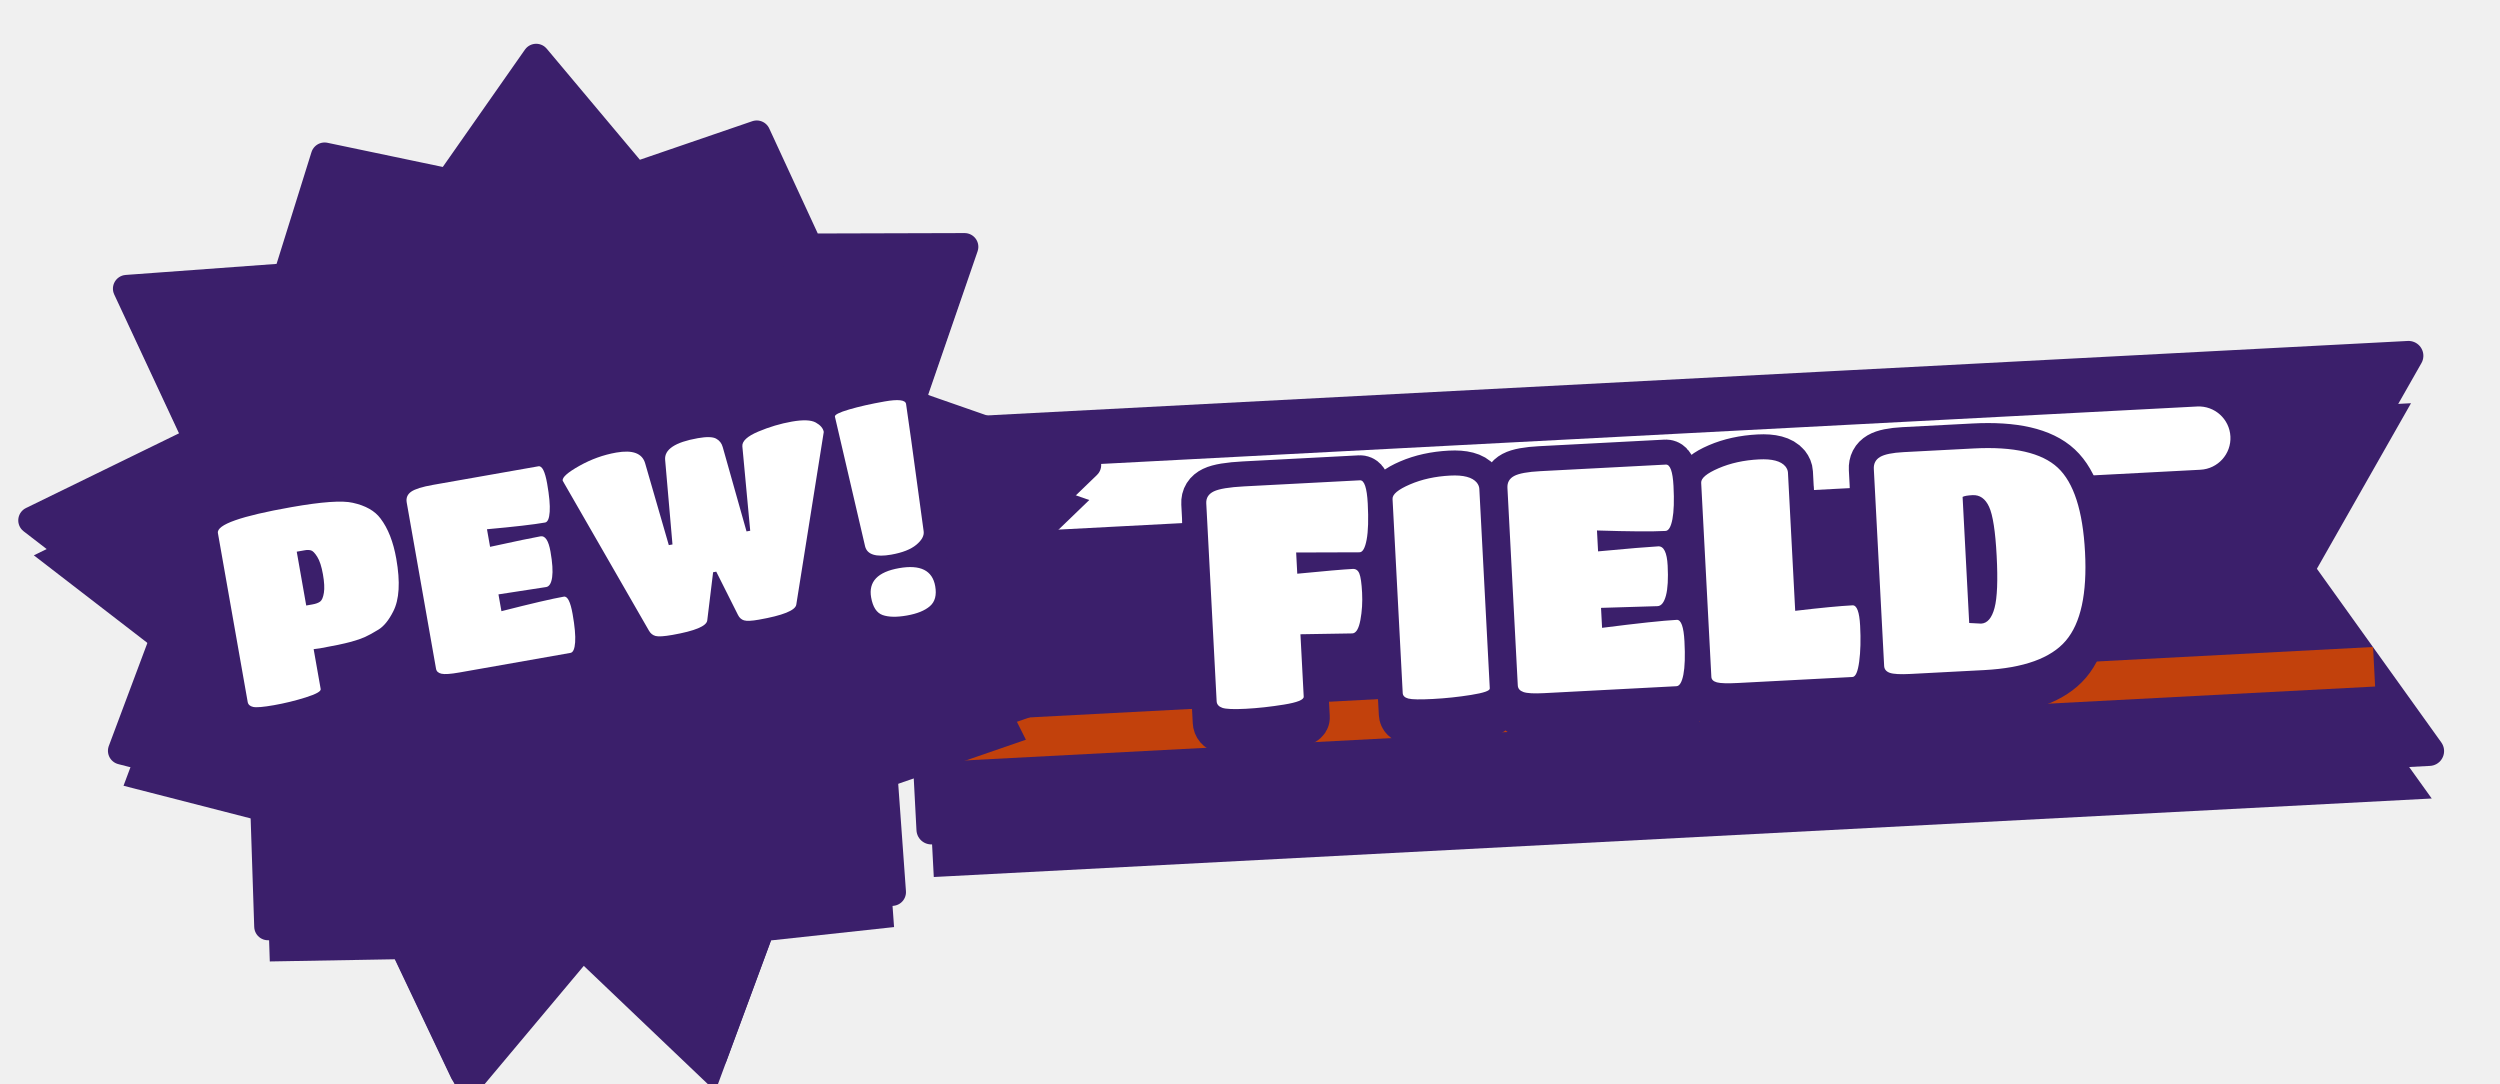
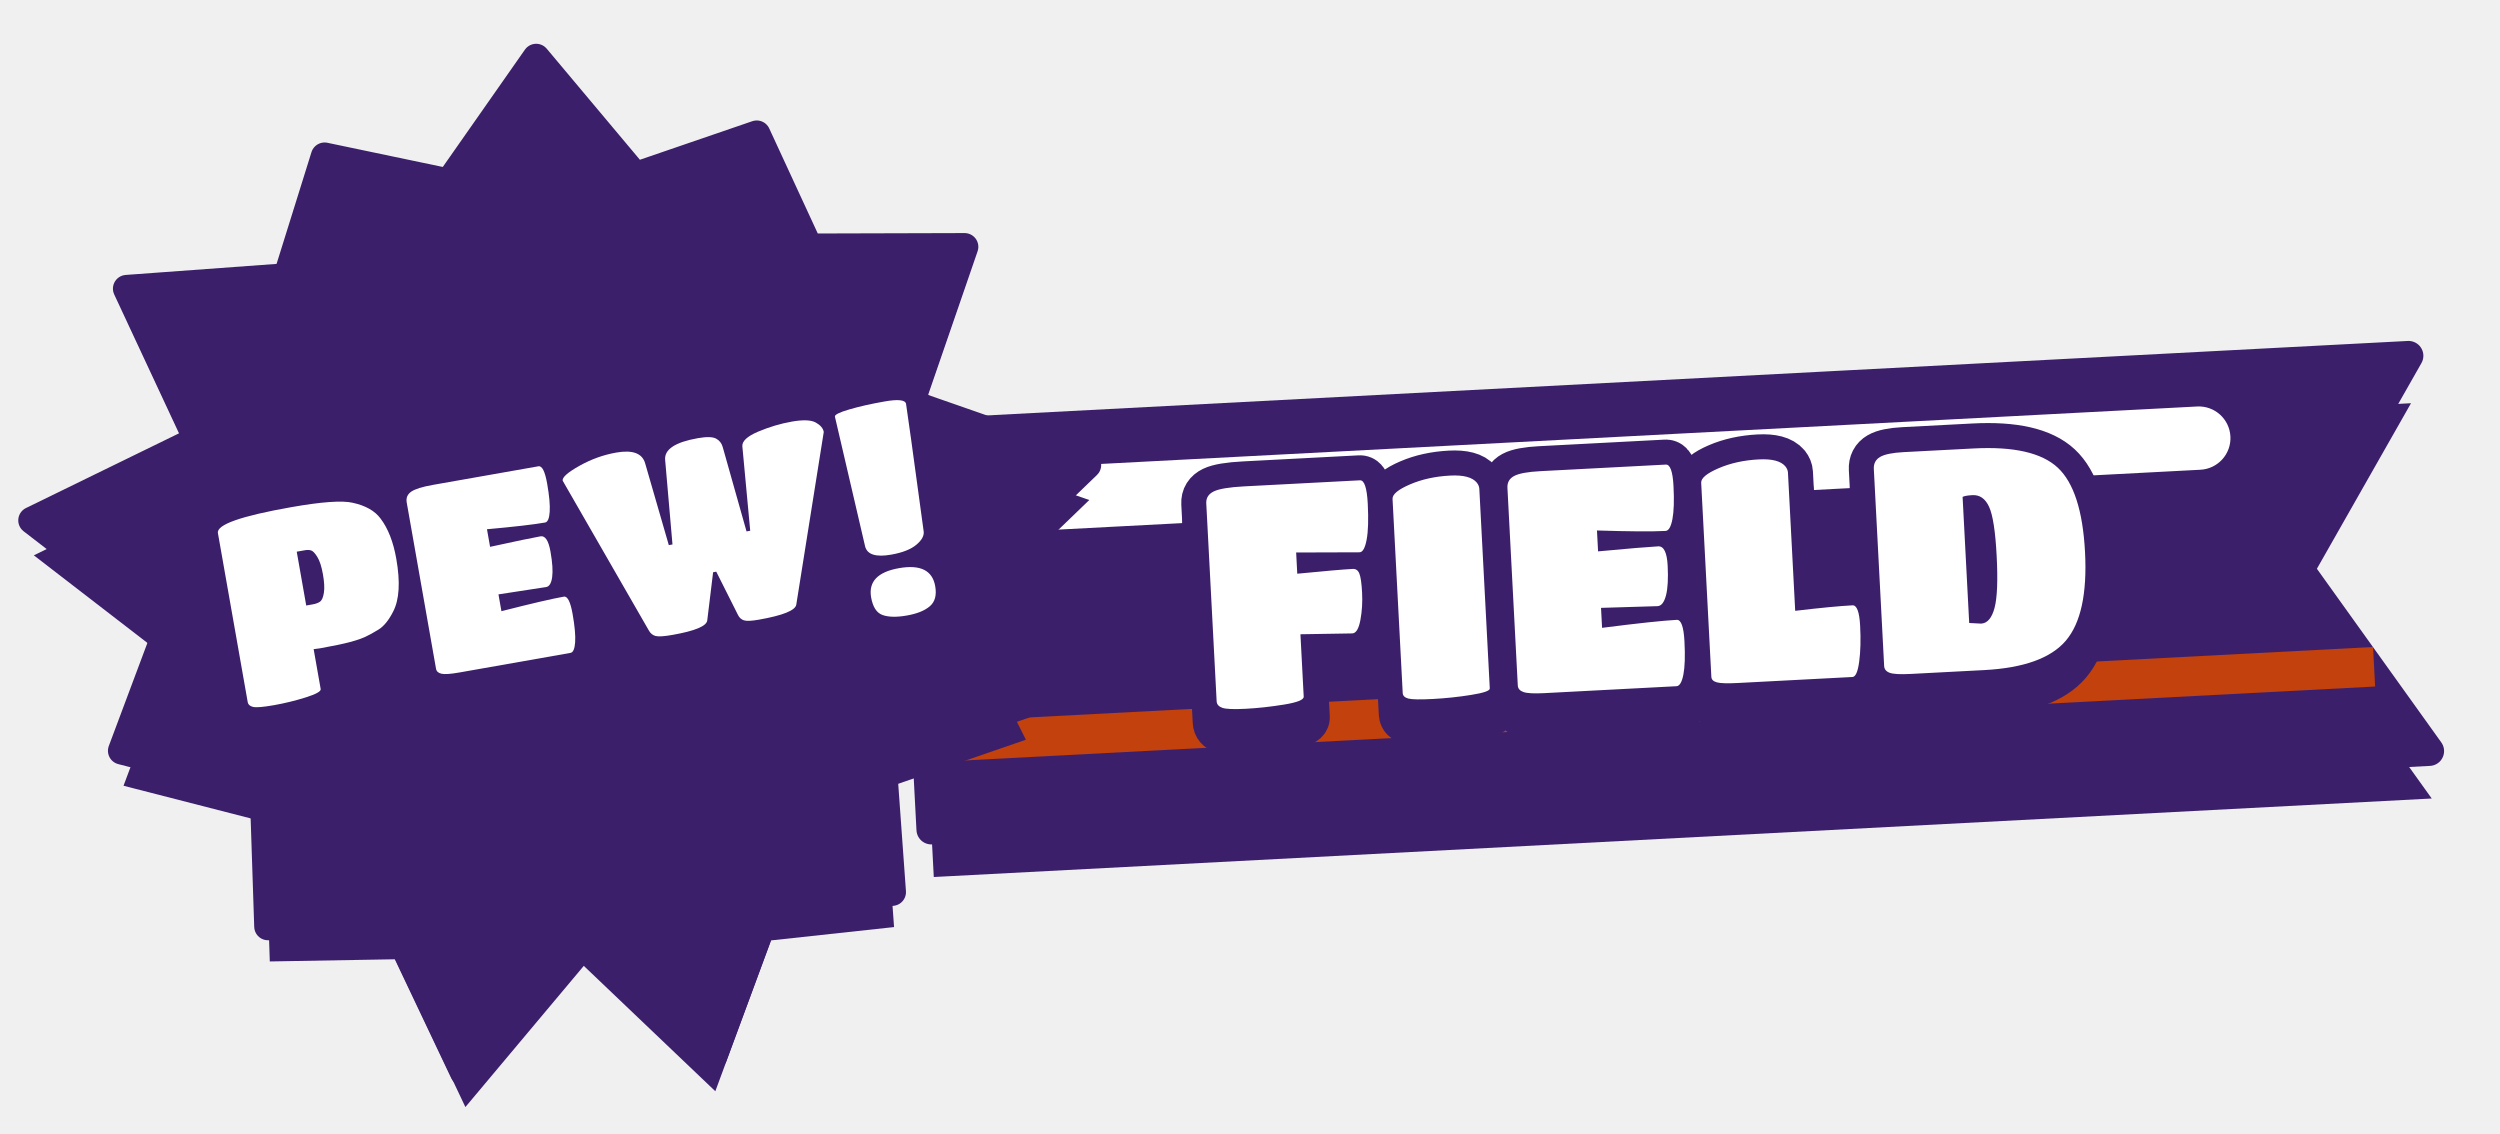
- <svg xmlns="http://www.w3.org/2000/svg" role="img" aria-label="Pewfield" width="1200" height="520" viewBox="0 0 1200 520">
+ <svg xmlns="http://www.w3.org/2000/svg" role="img" aria-label="Pewfield" width="1200" height="544" viewBox="0 0 1200 544">
  <g transform="rotate(-3 600 260)">
    <path d="M440,200L1160,200L1099.2,295L1160,390L440,390Z" fill="#3B1F6B" transform="translate(0 22.8)" />
    <path d="M440,200L1160,200L1099.2,295L1160,390L440,390Z" fill="#3B1F6B" stroke="#3B1F6B" stroke-width="14.25" stroke-linejoin="round" />
    <rect x="451.4" y="219" width="621.2" height="30.4" rx="15.2" fill="#fff" />
    <path d="M440,348.2L1135.68,348.2" stroke="#C2410C" stroke-width="19" />
    <g>
      <path d="M580 335.65V240.55Q580 236.65 583.9 235Q587.8 233.35 598.6 233.35H654.25Q657.4 233.35 657.4 244.68Q657.4 256 655.97 261.93Q654.55 267.85 652.3 267.85L621.85 266.35V276.55Q641.8 275.65 648.55 275.65Q650.8 275.65 651.62 278.05Q652.45 280.45 652.45 287.27Q652.45 294.1 650.95 300.33Q649.45 306.55 646.75 306.55L621.85 305.65V335.65Q621.85 337.9 612.17 338.95Q602.5 340 593.8 340Q585.1 340 582.55 338.95Q580 337.9 580 335.65ZM669.4 336.4V243.1Q669.4 239.8 678.1 236.58Q686.8 233.35 697.6 233.35Q707.2 233.35 710.2 237.4Q711.25 238.9 711.25 240.4V336.4Q711.25 338.05 702.1 339.02Q692.95 340 683.72 340Q674.5 340 671.95 339.18Q669.4 338.35 669.4 336.4ZM800.8 340H737.2Q729.85 340 727.3 338.95Q724.75 337.9 724.75 335.65V240.7Q724.75 236.8 728.27 235.15Q731.8 233.5 740.95 233.5H801.25Q804.4 233.5 804.4 243.93Q804.4 254.35 803.05 259.83Q801.7 265.3 799.45 265.3Q789.7 265.3 766.6 263.35V273.4Q788.8 272.5 795.55 272.5Q799.6 272.5 799.6 281.95Q799.6 291.4 798.03 296.27Q796.45 301.15 793.75 301.15L766.6 300.55V310.15Q792.7 308.2 802.6 308.2Q805.75 308.2 805.75 318.7Q805.75 329.2 804.4 334.6Q803.05 340 800.8 340ZM830.35 340Q822.85 340 820.3 339.18Q817.75 338.35 817.75 336.4V243.1Q817.75 239.8 826.45 236.58Q835.15 233.35 845.95 233.35Q855.55 233.35 858.55 237.4Q859.6 238.9 859.6 240.4V306.85Q877.9 305.65 887.2 305.65Q890.35 305.65 890.35 315.62Q890.35 325.6 889 332.8Q887.65 340 885.4 340ZM948.7 340H913.3Q905.95 340 903.4 338.95Q900.85 337.9 900.85 335.5V240.85Q900.85 236.95 904.15 235.22Q907.45 233.5 915.55 233.5H949.3Q978.1 233.5 989.05 244.82Q1000 256.15 1000 286Q1000 315.85 988.6 327.93Q977.2 340 948.7 340ZM947.5 255.85Q943.9 255.85 942.7 256.45V317.05L948.4 317.65Q952.9 317.65 955.23 310.45Q957.55 303.25 957.55 285.55Q957.55 267.85 955.15 261.85Q952.75 255.85 947.5 255.85Z" stroke-linejoin="round" paint-order="stroke fill" transform="translate(0 10.0)" fill="#3B1F6B" stroke="#3B1F6B" stroke-width="24.0" />
      <path d="M580 335.65V240.55Q580 236.65 583.9 235Q587.8 233.35 598.6 233.35H654.25Q657.4 233.35 657.4 244.68Q657.4 256 655.97 261.93Q654.55 267.85 652.3 267.85L621.85 266.35V276.55Q641.8 275.65 648.55 275.65Q650.8 275.65 651.62 278.05Q652.45 280.45 652.45 287.27Q652.45 294.1 650.95 300.33Q649.45 306.55 646.75 306.55L621.85 305.65V335.65Q621.85 337.9 612.17 338.95Q602.5 340 593.8 340Q585.1 340 582.55 338.95Q580 337.9 580 335.65ZM669.4 336.4V243.1Q669.4 239.8 678.1 236.58Q686.8 233.35 697.6 233.35Q707.2 233.35 710.2 237.4Q711.25 238.9 711.25 240.4V336.4Q711.25 338.05 702.1 339.02Q692.95 340 683.72 340Q674.5 340 671.95 339.18Q669.4 338.35 669.4 336.4ZM800.8 340H737.2Q729.85 340 727.3 338.95Q724.75 337.9 724.75 335.65V240.7Q724.75 236.8 728.27 235.15Q731.8 233.5 740.95 233.5H801.25Q804.4 233.5 804.4 243.93Q804.4 254.35 803.05 259.83Q801.7 265.3 799.45 265.3Q789.7 265.3 766.6 263.35V273.4Q788.8 272.5 795.55 272.5Q799.6 272.5 799.6 281.95Q799.6 291.4 798.03 296.27Q796.45 301.15 793.75 301.15L766.6 300.55V310.15Q792.7 308.2 802.6 308.2Q805.75 308.2 805.75 318.7Q805.75 329.2 804.4 334.6Q803.05 340 800.8 340ZM830.35 340Q822.85 340 820.3 339.18Q817.75 338.35 817.75 336.4V243.1Q817.75 239.8 826.45 236.58Q835.15 233.35 845.95 233.35Q855.55 233.35 858.55 237.4Q859.6 238.9 859.6 240.4V306.85Q877.9 305.65 887.2 305.65Q890.35 305.65 890.35 315.62Q890.35 325.6 889 332.8Q887.65 340 885.4 340ZM948.7 340H913.3Q905.95 340 903.4 338.95Q900.85 337.9 900.85 335.5V240.85Q900.85 236.95 904.15 235.22Q907.45 233.5 915.55 233.5H949.3Q978.1 233.5 989.05 244.82Q1000 256.15 1000 286Q1000 315.85 988.6 327.93Q977.2 340 948.7 340ZM947.5 255.85Q943.9 255.85 942.7 256.45V317.05L948.4 317.65Q952.9 317.65 955.23 310.45Q957.55 303.25 957.55 285.55Q957.55 267.85 955.15 261.85Q952.75 255.85 947.5 255.85Z" stroke-linejoin="round" paint-order="stroke fill" fill="#FFFFFF" stroke="#3B1F6B" stroke-width="24.0" />
    </g>
    <defs>
      <clipPath id="c270250240">
        <path d="M270.0,10.0L314.6,69.2L373.8,52.3L396.0,107.8L470.6,111.5L440.8,185.2L524.0,219.2L461.7,273.3L487.6,332.5L418.4,352.4L419.7,419.0L360.4,422.3L329.9,493.2L270.0,429.8L209.7,494.5L179.8,421.9L119.6,419.8L120.9,352.9L53.9,331.9L79.5,273.1L16.7,219.2L97.9,184.7L67.9,110.5L145.0,108.9L166.1,52.0L225.0,67.6Z" />
      </clipPath>
    </defs>
    <path d="M270.0,10.0L314.6,69.2L373.8,52.3L396.0,107.8L470.6,111.5L440.8,185.2L524.0,219.2L461.7,273.3L487.6,332.5L418.4,352.4L419.7,419.0L360.4,422.3L329.9,493.2L270.0,429.8L209.7,494.5L179.8,421.9L119.6,419.8L120.9,352.9L53.9,331.9L79.5,273.1L16.7,219.2L97.9,184.7L67.9,110.5L145.0,108.9L166.1,52.0L225.0,67.6Z" fill="#3B1F6B" transform="translate(0 16.8)" />
    <path d="M270.0,10.0L314.6,69.2L373.8,52.3L396.0,107.8L470.6,111.5L440.8,185.2L524.0,219.2L461.7,273.3L487.6,332.5L418.4,352.4L419.7,419.0L360.4,422.3L329.9,493.2L270.0,429.8L209.7,494.5L179.8,421.9L119.6,419.8L120.9,352.9L53.9,331.9L79.5,273.1L16.7,219.2L97.9,184.7L67.9,110.5L145.0,108.9L166.1,52.0L225.0,67.6Z" fill="#3B1F6B" />
    <path d="M270,250L580.4,281.1L564.0,354.5ZM270,250L530.4,421.8L481.7,479.2ZM270,250L420.7,523.2L351.0,551.3ZM270,250L276.5,561.9L201.7,554.4ZM270,250L130.8,529.2L68.0,487.8ZM270,250L17.0,432.5L-19.4,366.7ZM270,250L-38.9,294.1L-40.4,218.9ZM270,250L-24.0,145.5L9.6,78.2ZM270,250L58.3,20.8L119.3,-23.2ZM270,250L189.0,-51.3L263.5,-61.9ZM270,250L338.3,-54.4L409.2,-29.2ZM270,250L472.0,12.2L523.0,67.5ZM270,250L559.4,133.3L578.9,205.9Z" fill="#3B1F6B" clip-path="url(#c270250240)" />
    <circle cx="270" cy="250" r="120" fill="#3B1F6B" clip-path="url(#c270250240)" />
    <path d="M270.0,10.0L314.6,69.2L373.8,52.3L396.0,107.8L470.6,111.5L440.8,185.2L524.0,219.2L461.7,273.3L487.6,332.5L418.4,352.4L419.7,419.0L360.4,422.3L329.9,493.2L270.0,429.8L209.7,494.5L179.8,421.9L119.6,419.8L120.9,352.9L53.9,331.9L79.5,273.1L16.7,219.2L97.9,184.7L67.9,110.5L145.0,108.9L166.1,52.0L225.0,67.6Z" fill="none" stroke="#3B1F6B" stroke-width="13.2" stroke-linejoin="round" />
    <g transform="rotate(-7 270 250)">
      <path d="M144.74 292.37Q144.74 294.03 136.94 295.06Q129.13 296.08 121.32 296.08Q113.51 296.08 111.34 295.18Q109.16 294.29 109.16 292.37V210.06Q109.16 203.92 146.02 203.92Q168.3 203.92 175.46 206.99Q184.17 210.58 187.24 216.72Q191.34 224.66 191.34 237.07Q191.34 254.1 185.45 261.78Q181.22 267.41 177 269.07Q172.78 270.74 170.02 271.44Q167.27 272.14 163.18 272.53Q157.54 273.04 147.82 273.04L144.74 272.91ZM144.87 251.66H147.94Q150.38 251.66 151.78 250.96Q153.19 250.26 154.28 247.12Q155.37 243.98 155.37 238.29Q155.37 232.59 154.15 229.58Q152.94 226.58 151.72 226Q150.5 225.42 148.84 225.42H144.87ZM265.85 296.08H211.58Q205.31 296.08 203.13 295.18Q200.96 294.29 200.96 292.37V211.34Q200.96 208.02 203.96 206.61Q206.97 205.2 214.78 205.2H266.24Q268.92 205.2 268.92 214.1Q268.92 222.99 267.77 227.66Q266.62 232.34 264.7 232.34Q256.38 232.34 236.67 230.67V239.25Q255.61 238.48 261.37 238.48Q264.83 238.48 264.83 246.54Q264.83 254.61 263.48 258.77Q262.14 262.93 259.84 262.93L236.67 262.42V270.61Q258.94 268.94 267.39 268.94Q270.08 268.94 270.08 277.9Q270.08 286.86 268.92 291.47Q267.77 296.08 265.85 296.08ZM315.54 296.08Q309.39 296.08 307.47 295.18Q305.55 294.29 304.78 292.11L276.5 214.03Q276.5 211.6 285.65 208.4Q294.8 205.2 304.14 205.2Q316.18 205.2 316.94 212.75L321.3 253.33H323.09L326.67 212.75Q327.31 205.2 343.95 205.2Q350.35 205.2 352.53 206.93Q354.7 208.66 354.96 211.47L359.18 253.33H360.98L364.3 212.75Q364.69 209.04 373.07 207.12Q381.46 205.2 389.71 205.2Q397.97 205.2 400.98 207.63Q403.98 210.06 403.98 212.75L376.59 292.11Q375.18 296.08 357.65 296.08Q352.4 296.08 350.61 295.18Q348.82 294.29 348.18 292.11L341.52 269.84H339.98L333.2 292.11Q332.05 296.08 315.54 296.08ZM445.22 206.35Q445.22 210.06 442.92 268.05Q442.79 271.25 438.31 273.81Q433.83 276.37 425.64 276.37Q414.5 276.37 413.99 270.35L410.53 206.48Q410.4 205.07 417.83 204.24Q425.25 203.41 435.24 203.41Q445.22 203.41 445.22 206.35ZM412.58 294.93Q412.58 283.41 428.2 283.41Q443.81 283.41 443.81 294.93Q443.81 301.46 439.65 303.95Q435.49 306.45 428 306.45Q420.52 306.45 416.55 304.21Q412.58 301.97 412.58 294.93Z" stroke-linejoin="round" paint-order="stroke fill" transform="translate(0 10.2)" fill="#3B1F6B" stroke="#3B1F6B" stroke-width="23.0" />
      <path d="M144.74 292.37Q144.74 294.03 136.94 295.06Q129.13 296.08 121.32 296.08Q113.51 296.08 111.34 295.18Q109.16 294.29 109.16 292.37V210.06Q109.16 203.92 146.02 203.92Q168.3 203.92 175.46 206.99Q184.17 210.58 187.24 216.72Q191.34 224.66 191.34 237.07Q191.34 254.1 185.45 261.78Q181.22 267.41 177 269.07Q172.78 270.74 170.02 271.44Q167.27 272.14 163.18 272.53Q157.54 273.04 147.82 273.04L144.74 272.91ZM144.87 251.66H147.94Q150.38 251.66 151.78 250.96Q153.19 250.26 154.28 247.12Q155.37 243.98 155.37 238.29Q155.37 232.59 154.15 229.58Q152.94 226.58 151.72 226Q150.5 225.42 148.84 225.42H144.87ZM265.85 296.08H211.58Q205.31 296.08 203.13 295.18Q200.96 294.29 200.96 292.37V211.34Q200.96 208.02 203.96 206.61Q206.97 205.2 214.78 205.2H266.24Q268.92 205.2 268.92 214.1Q268.92 222.99 267.77 227.66Q266.62 232.34 264.7 232.34Q256.38 232.34 236.67 230.67V239.25Q255.61 238.48 261.37 238.48Q264.83 238.48 264.83 246.54Q264.83 254.61 263.48 258.77Q262.14 262.93 259.84 262.93L236.67 262.42V270.61Q258.94 268.94 267.39 268.94Q270.08 268.94 270.08 277.9Q270.08 286.86 268.92 291.47Q267.77 296.08 265.85 296.08ZM315.54 296.08Q309.39 296.08 307.47 295.18Q305.55 294.29 304.78 292.11L276.5 214.03Q276.5 211.6 285.65 208.4Q294.8 205.2 304.14 205.2Q316.18 205.2 316.94 212.75L321.3 253.33H323.09L326.67 212.75Q327.31 205.2 343.95 205.2Q350.35 205.2 352.53 206.93Q354.7 208.66 354.96 211.47L359.18 253.33H360.98L364.3 212.75Q364.69 209.04 373.07 207.12Q381.46 205.2 389.71 205.2Q397.97 205.2 400.98 207.63Q403.98 210.06 403.98 212.75L376.59 292.11Q375.18 296.08 357.65 296.08Q352.4 296.08 350.61 295.18Q348.82 294.29 348.18 292.11L341.52 269.84H339.98L333.2 292.11Q332.05 296.08 315.54 296.08ZM445.22 206.35Q445.22 210.06 442.92 268.05Q442.79 271.25 438.31 273.81Q433.83 276.37 425.64 276.37Q414.5 276.37 413.99 270.35L410.53 206.48Q410.4 205.07 417.83 204.24Q425.25 203.41 435.24 203.41Q445.22 203.41 445.22 206.35ZM412.58 294.93Q412.58 283.41 428.2 283.41Q443.81 283.41 443.81 294.93Q443.81 301.46 439.65 303.95Q435.49 306.45 428 306.45Q420.52 306.45 416.55 304.21Q412.58 301.97 412.58 294.93Z" stroke-linejoin="round" paint-order="stroke fill" fill="#FFFFFF" stroke="#3B1F6B" stroke-width="23.0" />
    </g>
  </g>
</svg>
